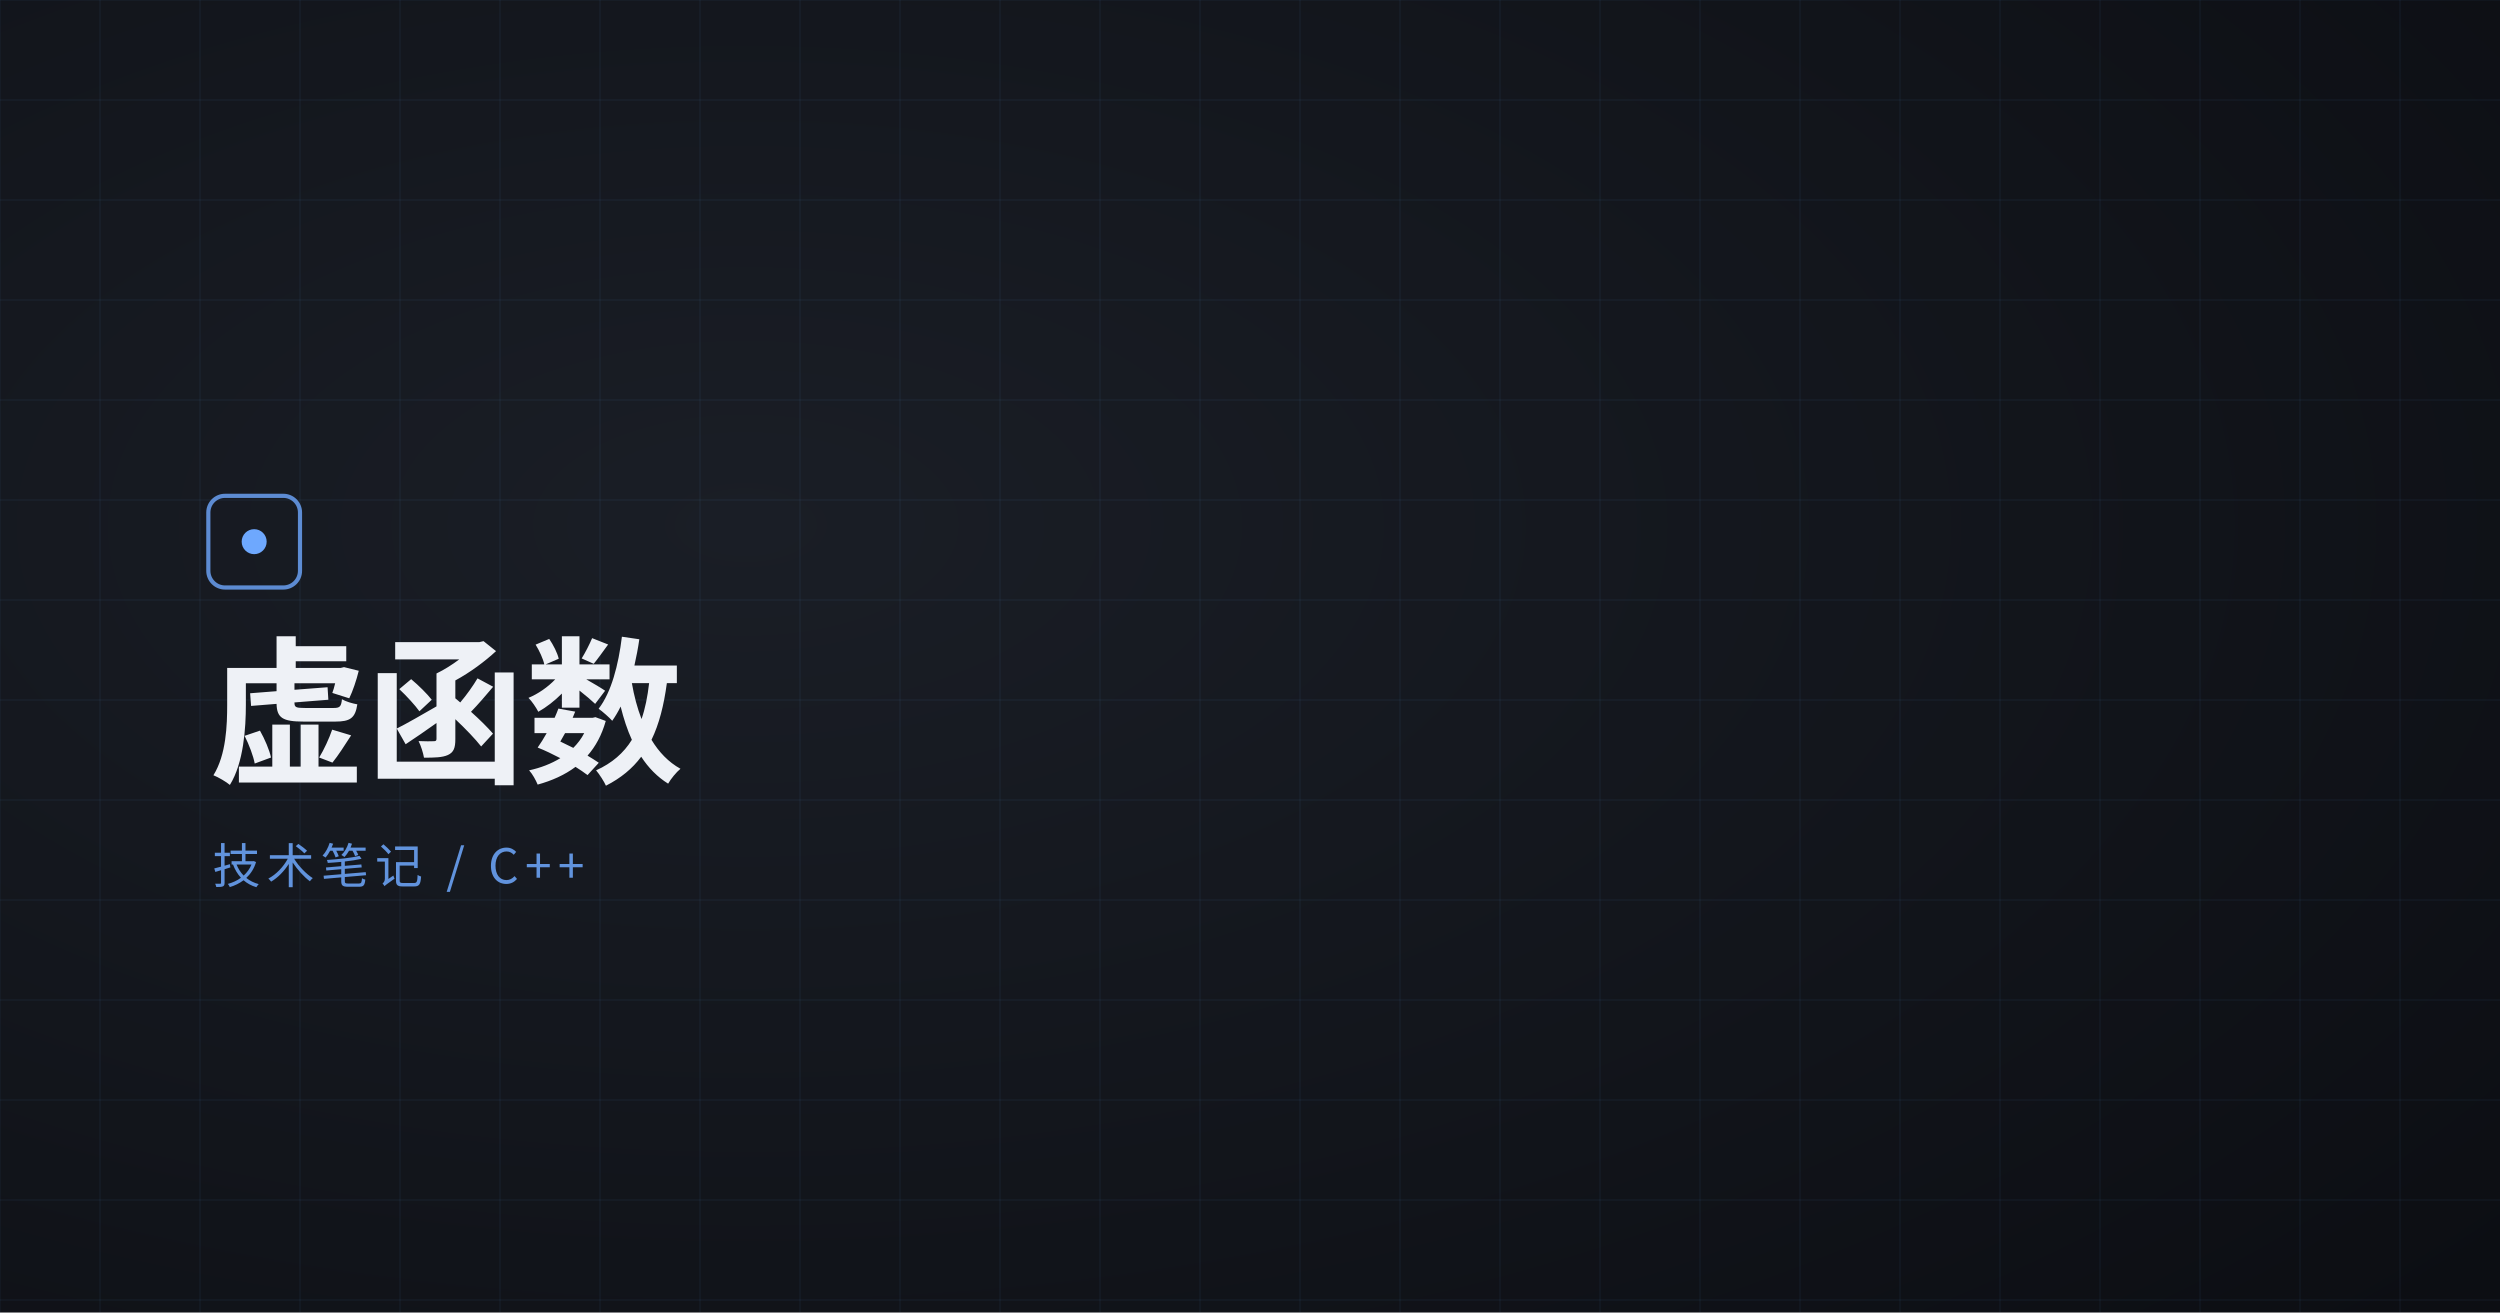
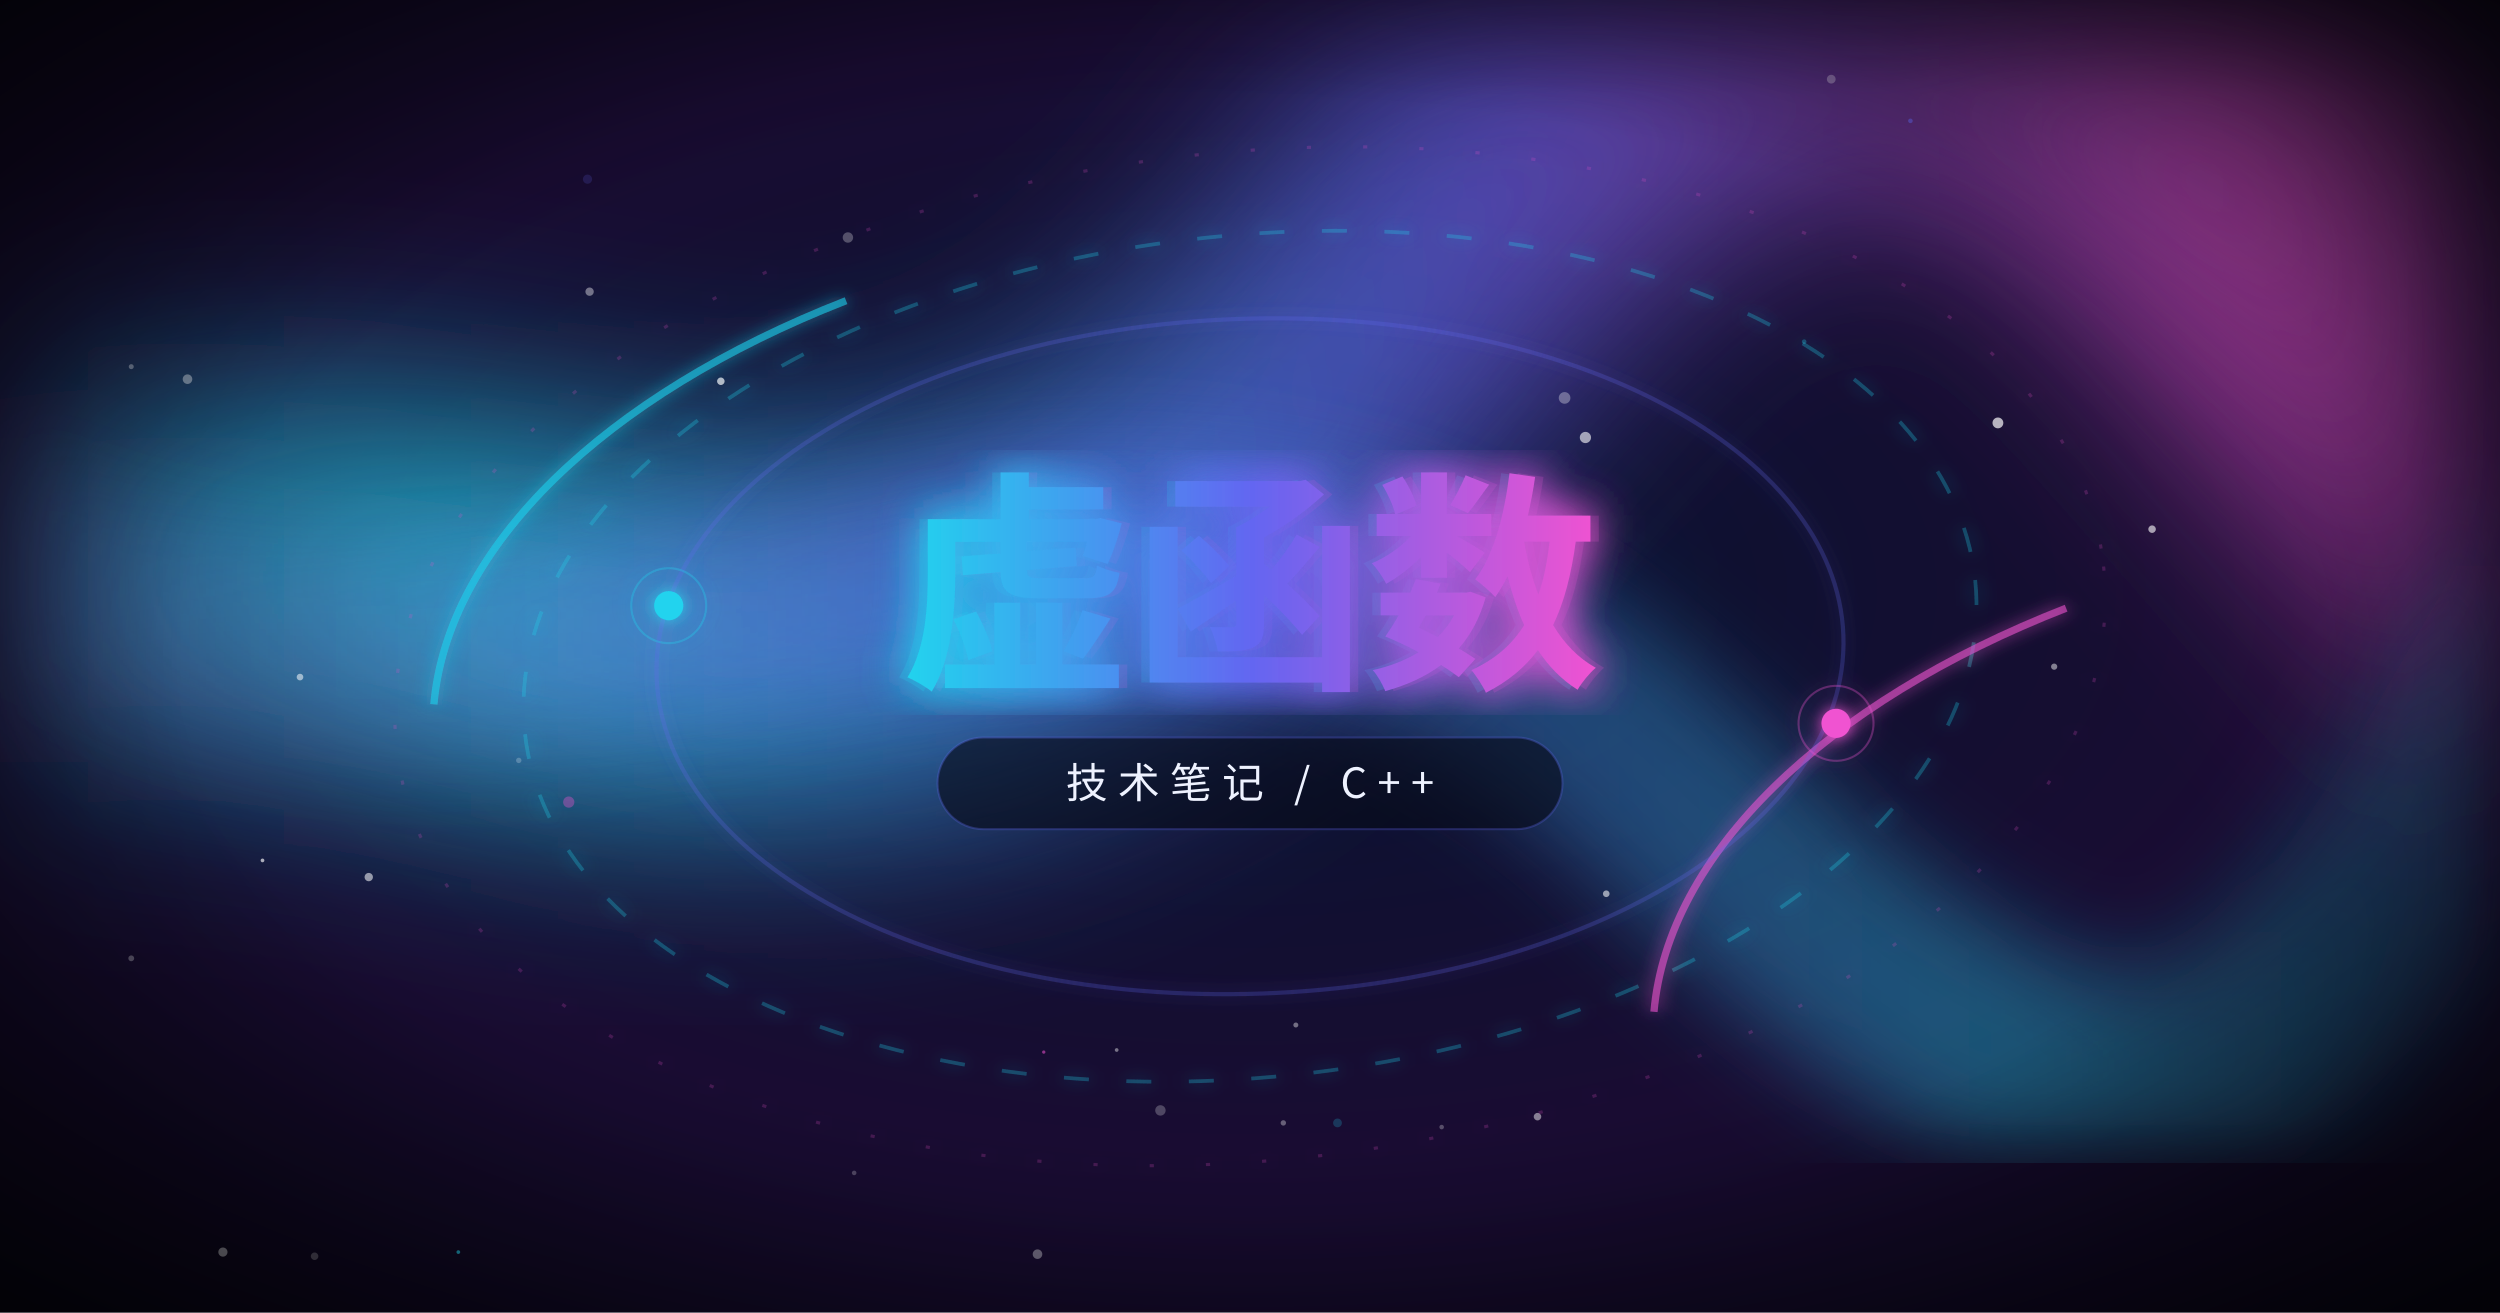
<svg xmlns="http://www.w3.org/2000/svg" width="1200" height="630" viewBox="0 0 1200 630">
  <defs>
-     <radialGradient id="bg" cx="0.3" cy="0.4" r="0.9">
-       <stop offset="0" stop-color="#1a1e26" />
-       <stop offset="1" stop-color="#0c0e13" />
+     <radialGradient id="bg" cx="50%" cy="45%" r="82%">
+       <stop stop-color="#07142f" />
+       <stop offset=".52" stop-color="#190c32" />
+       <stop offset="1" stop-color="#02030a" />
+     </radialGradient>
+     <linearGradient id="auroraA" x1="0" y1="0" x2="1" y2="0">
+       <stop stop-color="#22d3ee" stop-opacity="0" />
+       <stop offset=".25" stop-color="#22d3ee" stop-opacity=".82" />
+       <stop offset=".56" stop-color="#6366f1" stop-opacity=".70" />
+       <stop offset=".82" stop-color="#f052d1" stop-opacity=".72" />
+       <stop offset="1" stop-color="#f052d1" stop-opacity="0" />
+     </linearGradient>
+     <linearGradient id="auroraB" x1="0" y1="0" x2="1" y2="0">
+       <stop stop-color="#f052d1" stop-opacity="0" />
+       <stop offset=".42" stop-color="#6366f1" stop-opacity=".56" />
+       <stop offset=".75" stop-color="#22d3ee" stop-opacity=".58" />
+       <stop offset="1" stop-color="#22d3ee" stop-opacity="0" />
+     </linearGradient>
+     <linearGradient id="titleGradient" x1="0" y1="0" x2="1" y2="0">
+       <stop stop-color="#22d3ee" />
+       <stop offset=".5" stop-color="#6366f1" />
+       <stop offset="1" stop-color="#f052d1" />
+     </linearGradient>
+     <linearGradient id="prismGradient" x1="0" y1="0" x2="1" y2="1">
+       <stop stop-color="#22d3ee" stop-opacity=".48" />
+       <stop offset=".5" stop-color="#6366f1" stop-opacity=".10" />
+       <stop offset="1" stop-color="#f052d1" stop-opacity=".44" />
+     </linearGradient>
+     <linearGradient id="glassGradient" x1="0" y1="0" x2="1" y2="1">
+       <stop stop-color="#fff" stop-opacity=".13" />
+       <stop offset=".48" stop-color="#fff" stop-opacity=".035" />
+       <stop offset="1" stop-color="#6366f1" stop-opacity=".12" />
+     </linearGradient>
+     <filter id="blur48">
+       <feGaussianBlur stdDeviation="48" />
+     </filter>
+     <filter id="blur22">
+       <feGaussianBlur stdDeviation="22" />
+     </filter>
+     <filter id="lineGlow">
+       <feGaussianBlur stdDeviation="4" result="b" />
+       <feMerge>
+         <feMergeNode in="b" />
+         <feMergeNode in="SourceGraphic" />
+       </feMerge>
+     </filter>
+     <filter id="softGlow">
+       <feGaussianBlur stdDeviation="3" result="b" />
+       <feMerge>
+         <feMergeNode in="b" />
+         <feMergeNode in="SourceGraphic" />
+       </feMerge>
+     </filter>
+     <filter id="titleGlow">
+       <feGaussianBlur stdDeviation="11" result="b1" />
+       <feGaussianBlur stdDeviation="3" result="b2" />
+       <feMerge>
+         <feMergeNode in="b1" />
+         <feMergeNode in="b2" />
+         <feMergeNode in="SourceGraphic" />
+       </feMerge>
+     </filter>
+     <radialGradient id="vignette" cx="50%" cy="50%" r="73%">
+       <stop offset=".58" stop-color="#000" stop-opacity="0" />
+       <stop offset="1" stop-color="#000" stop-opacity=".70" />
    </radialGradient>
  </defs>
  <rect width="1200" height="630" fill="url(#bg)" />
-   <line x1="0" y1="0" x2="0" y2="630" stroke="#6ea8fe" stroke-width="1" opacity="0.04" />
-   <line x1="48" y1="0" x2="48" y2="630" stroke="#6ea8fe" stroke-width="1" opacity="0.04" />
-   <line x1="96" y1="0" x2="96" y2="630" stroke="#6ea8fe" stroke-width="1" opacity="0.04" />
-   <line x1="144" y1="0" x2="144" y2="630" stroke="#6ea8fe" stroke-width="1" opacity="0.04" />
-   <line x1="192" y1="0" x2="192" y2="630" stroke="#6ea8fe" stroke-width="1" opacity="0.04" />
-   <line x1="240" y1="0" x2="240" y2="630" stroke="#6ea8fe" stroke-width="1" opacity="0.04" />
-   <line x1="288" y1="0" x2="288" y2="630" stroke="#6ea8fe" stroke-width="1" opacity="0.04" />
-   <line x1="336" y1="0" x2="336" y2="630" stroke="#6ea8fe" stroke-width="1" opacity="0.04" />
-   <line x1="384" y1="0" x2="384" y2="630" stroke="#6ea8fe" stroke-width="1" opacity="0.04" />
-   <line x1="432" y1="0" x2="432" y2="630" stroke="#6ea8fe" stroke-width="1" opacity="0.04" />
-   <line x1="480" y1="0" x2="480" y2="630" stroke="#6ea8fe" stroke-width="1" opacity="0.04" />
-   <line x1="528" y1="0" x2="528" y2="630" stroke="#6ea8fe" stroke-width="1" opacity="0.04" />
-   <line x1="576" y1="0" x2="576" y2="630" stroke="#6ea8fe" stroke-width="1" opacity="0.04" />
-   <line x1="624" y1="0" x2="624" y2="630" stroke="#6ea8fe" stroke-width="1" opacity="0.04" />
-   <line x1="672" y1="0" x2="672" y2="630" stroke="#6ea8fe" stroke-width="1" opacity="0.04" />
-   <line x1="720" y1="0" x2="720" y2="630" stroke="#6ea8fe" stroke-width="1" opacity="0.04" />
-   <line x1="768" y1="0" x2="768" y2="630" stroke="#6ea8fe" stroke-width="1" opacity="0.04" />
-   <line x1="816" y1="0" x2="816" y2="630" stroke="#6ea8fe" stroke-width="1" opacity="0.04" />
-   <line x1="864" y1="0" x2="864" y2="630" stroke="#6ea8fe" stroke-width="1" opacity="0.04" />
-   <line x1="912" y1="0" x2="912" y2="630" stroke="#6ea8fe" stroke-width="1" opacity="0.04" />
-   <line x1="960" y1="0" x2="960" y2="630" stroke="#6ea8fe" stroke-width="1" opacity="0.04" />
-   <line x1="1008" y1="0" x2="1008" y2="630" stroke="#6ea8fe" stroke-width="1" opacity="0.04" />
-   <line x1="1056" y1="0" x2="1056" y2="630" stroke="#6ea8fe" stroke-width="1" opacity="0.04" />
-   <line x1="1104" y1="0" x2="1104" y2="630" stroke="#6ea8fe" stroke-width="1" opacity="0.04" />
-   <line x1="1152" y1="0" x2="1152" y2="630" stroke="#6ea8fe" stroke-width="1" opacity="0.04" />
-   <line x1="0" y1="0" x2="1200" y2="0" stroke="#6ea8fe" stroke-width="1" opacity="0.04" />
-   <line x1="0" y1="48" x2="1200" y2="48" stroke="#6ea8fe" stroke-width="1" opacity="0.04" />
-   <line x1="0" y1="96" x2="1200" y2="96" stroke="#6ea8fe" stroke-width="1" opacity="0.04" />
-   <line x1="0" y1="144" x2="1200" y2="144" stroke="#6ea8fe" stroke-width="1" opacity="0.04" />
-   <line x1="0" y1="192" x2="1200" y2="192" stroke="#6ea8fe" stroke-width="1" opacity="0.04" />
-   <line x1="0" y1="240" x2="1200" y2="240" stroke="#6ea8fe" stroke-width="1" opacity="0.04" />
-   <line x1="0" y1="288" x2="1200" y2="288" stroke="#6ea8fe" stroke-width="1" opacity="0.04" />
-   <line x1="0" y1="336" x2="1200" y2="336" stroke="#6ea8fe" stroke-width="1" opacity="0.04" />
-   <line x1="0" y1="384" x2="1200" y2="384" stroke="#6ea8fe" stroke-width="1" opacity="0.04" />
-   <line x1="0" y1="432" x2="1200" y2="432" stroke="#6ea8fe" stroke-width="1" opacity="0.04" />
-   <line x1="0" y1="480" x2="1200" y2="480" stroke="#6ea8fe" stroke-width="1" opacity="0.04" />
-   <line x1="0" y1="528" x2="1200" y2="528" stroke="#6ea8fe" stroke-width="1" opacity="0.04" />
-   <line x1="0" y1="576" x2="1200" y2="576" stroke="#6ea8fe" stroke-width="1" opacity="0.04" />
-   <line x1="0" y1="624" x2="1200" y2="624" stroke="#6ea8fe" stroke-width="1" opacity="0.04" />
-   <rect x="100" y="238" width="44" height="44" rx="8" fill="none" stroke="#6ea8fe" stroke-width="2" opacity="0.8" />
-   <circle cx="122" cy="260" r="6" fill="#6ea8fe" />
-   <text x="100" y="370" font-family="'PingFang SC','Microsoft YaHei','Noto Sans CJK SC',sans-serif" font-size="76" font-weight="700" fill="#eef1f6">虚函数</text>
-   <text x="102" y="424" font-family="'PingFang SC','Microsoft YaHei','Noto Sans CJK SC',sans-serif" font-size="23" fill="#6ea8fe" opacity="0.85" letter-spacing="3">技术笔记 / C++</text>
+   <path d="M-160 408 C100 70 360 520 660 153 S1060 90 1360 446" fill="none" stroke="url(#auroraA)" stroke-width="172" filter="url(#blur48)" opacity=".94" />
+   <path d="M-100 192 C220 500 500 90 800 381 S1110 465 1320 140" fill="none" stroke="url(#auroraB)" stroke-width="105" filter="url(#blur22)" opacity=".64" />
+   <circle cx="642" cy="539" r="2.1" fill="#22d3ee" opacity="0.22" />
+   <circle cx="283" cy="140" r="2.0" fill="#ffffff" opacity="0.40" />
+   <circle cx="63" cy="176" r="1.2" fill="#ffffff" opacity="0.34" />
+   <circle cx="498" cy="602" r="2.3" fill="#ffffff" opacity="0.35" />
+   <circle cx="622" cy="492" r="1.2" fill="#ffffff" opacity="0.40" />
+   <circle cx="501" cy="505" r="0.8" fill="#f052d1" opacity="0.54" />
+   <circle cx="126" cy="413" r="0.9" fill="#ffffff" opacity="0.64" />
+   <circle cx="63" cy="460" r="1.4" fill="#ffffff" opacity="0.29" />
+   <circle cx="90" cy="182" r="2.3" fill="#ffffff" opacity="0.38" />
+   <circle cx="879" cy="38" r="2.1" fill="#ffffff" opacity="0.27" />
+   <circle cx="917" cy="58" r="1.1" fill="#6366f1" opacity="0.51" />
+   <circle cx="249" cy="365" r="1.3" fill="#ffffff" opacity="0.22" />
+   <circle cx="771" cy="429" r="1.6" fill="#ffffff" opacity="0.56" />
+   <circle cx="986" cy="320" r="1.5" fill="#ffffff" opacity="0.47" />
+   <circle cx="616" cy="539" r="1.3" fill="#ffffff" opacity="0.34" />
+   <circle cx="220" cy="601" r="0.9" fill="#22d3ee" opacity="0.66" />
+   <circle cx="107" cy="601" r="2.2" fill="#ffffff" opacity="0.48" />
+   <circle cx="738" cy="536" r="1.8" fill="#ffffff" opacity="0.48" />
+   <circle cx="177" cy="421" r="2.0" fill="#ffffff" opacity="0.55" />
+   <circle cx="410" cy="563" r="1.1" fill="#ffffff" opacity="0.23" />
+   <circle cx="273" cy="385" r="2.7" fill="#f052d1" opacity="0.36" />
+   <circle cx="346" cy="183" r="1.8" fill="#ffffff" opacity="0.67" />
+   <circle cx="407" cy="114" r="2.5" fill="#ffffff" opacity="0.27" />
+   <circle cx="692" cy="541" r="1.1" fill="#ffffff" opacity="0.27" />
+   <circle cx="144" cy="325" r="1.6" fill="#ffffff" opacity="0.53" />
+   <circle cx="282" cy="86" r="2.2" fill="#6366f1" opacity="0.19" />
+   <circle cx="1033" cy="254" r="1.8" fill="#ffffff" opacity="0.60" />
+   <circle cx="536" cy="504" r="0.9" fill="#ffffff" opacity="0.42" />
+   <circle cx="959" cy="203" r="2.6" fill="#ffffff" opacity="0.68" />
+   <circle cx="761" cy="210" r="2.7" fill="#ffffff" opacity="0.59" />
+   <circle cx="866" cy="164" r="1.1" fill="#22d3ee" opacity="0.30" />
+   <circle cx="151" cy="603" r="1.8" fill="#ffffff" opacity="0.26" />
+   <circle cx="557" cy="533" r="2.5" fill="#ffffff" opacity="0.24" />
+   <circle cx="751" cy="191" r="2.8" fill="#ffffff" opacity="0.32" />
+   <g transform="translate(600 315) rotate(-6)" fill="none" filter="url(#lineGlow)">
+     <ellipse rx="350" ry="202" stroke="#22d3ee" stroke-opacity=".28" stroke-width="1.8" stroke-dasharray="12 18" />
+     <ellipse rx="412" ry="242" stroke="#f052d1" stroke-opacity=".20" stroke-width="1.5" stroke-dasharray="2 25" />
+     <path d="M-392 -18 A395 218 0 0 1 -175 -190" stroke="#22d3ee" stroke-width="3.5" opacity=".58" />
+     <path d="M175 190 A395 218 0 0 1 392 18" stroke="#f052d1" stroke-width="3.5" opacity=".58" />
+   </g>
+   <g transform="translate(600 315) rotate(-2)" fill="none" filter="url(#lineGlow)">
+     <ellipse rx="285" ry="162" stroke="#6366f1" stroke-width="2" stroke-opacity=".24" />
+     <circle cx="-278" cy="-34" r="7" fill="#22d3ee" stroke="none" />
+     <circle cx="280" cy="42" r="7" fill="#f052d1" stroke="none" />
+     <circle cx="-278" cy="-34" r="18" stroke="#22d3ee" stroke-opacity=".32" />
+     <circle cx="280" cy="42" r="18" stroke="#f052d1" stroke-opacity=".32" />
+   </g>
+   <text x="596" y="322" font-family="'PingFang SC','Microsoft YaHei','Noto Sans CJK SC',sans-serif" font-size="112" font-weight="900" fill="#22d3ee" opacity=".22" text-anchor="middle">虚函数</text>
+   <text x="604" y="322" font-family="'PingFang SC','Microsoft YaHei','Noto Sans CJK SC',sans-serif" font-size="112" font-weight="900" fill="#f052d1" opacity=".20" text-anchor="middle">虚函数</text>
+   <text x="600" y="322" font-family="'PingFang SC','Microsoft YaHei','Noto Sans CJK SC',sans-serif" font-size="112" font-weight="900" fill="url(#titleGradient)" text-anchor="middle" filter="url(#titleGlow)">虚函数</text>
+   <rect x="450" y="354" width="300" height="44" rx="22" fill="#070a18" opacity=".64" stroke="#6366f1" stroke-opacity=".42" />
+   <text x="600" y="383" font-family="'PingFang SC','Microsoft YaHei','Noto Sans CJK SC',sans-serif" font-size="20" fill="#eef2ff" text-anchor="middle" letter-spacing="5">技术笔记 / C++</text>
+   <rect width="1200" height="630" fill="url(#vignette)" pointer-events="none" />
</svg>
